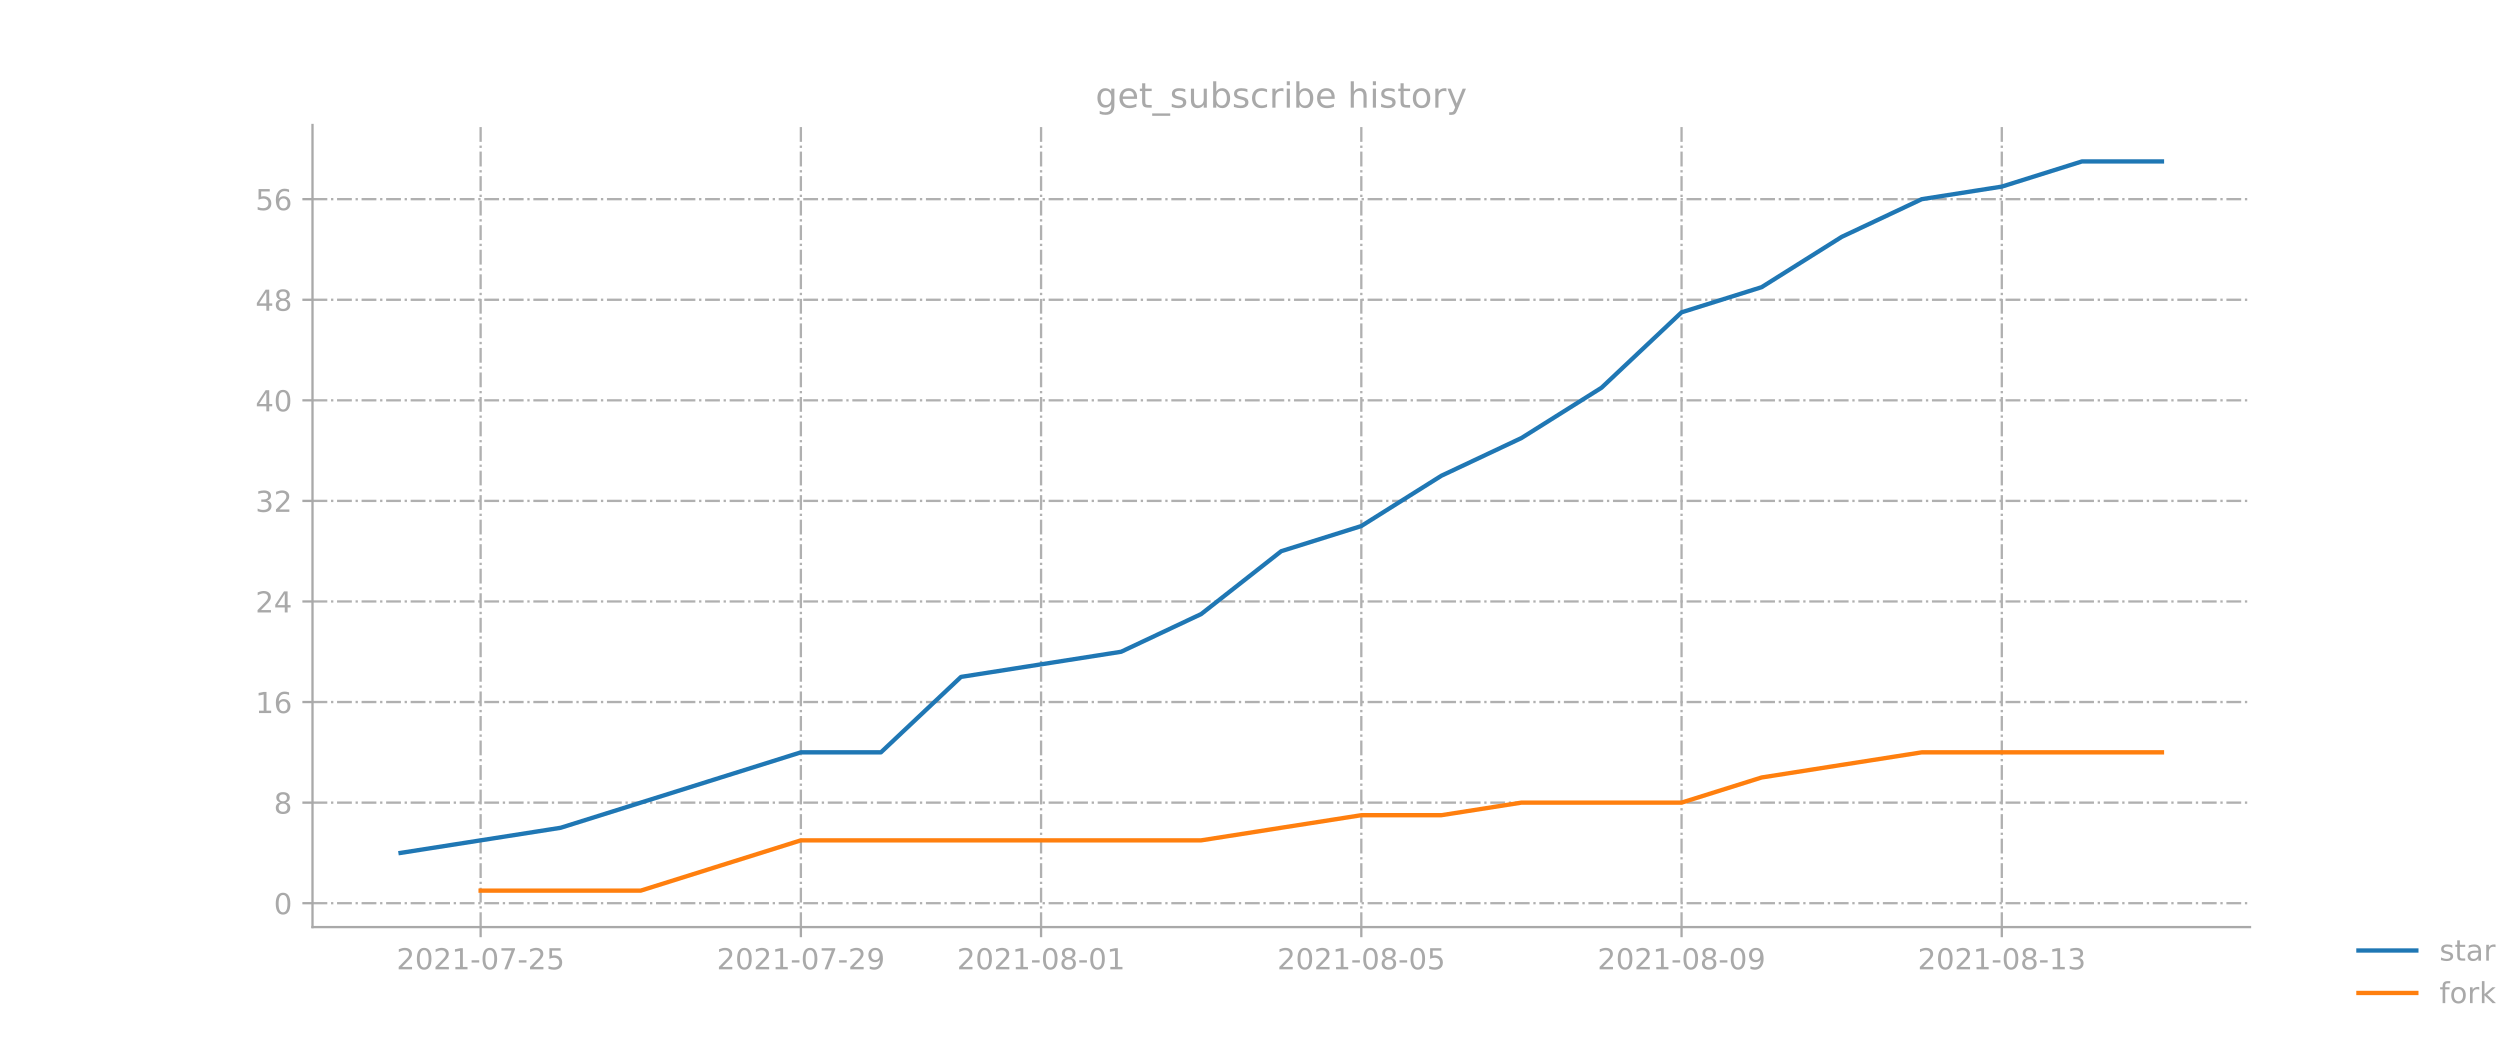
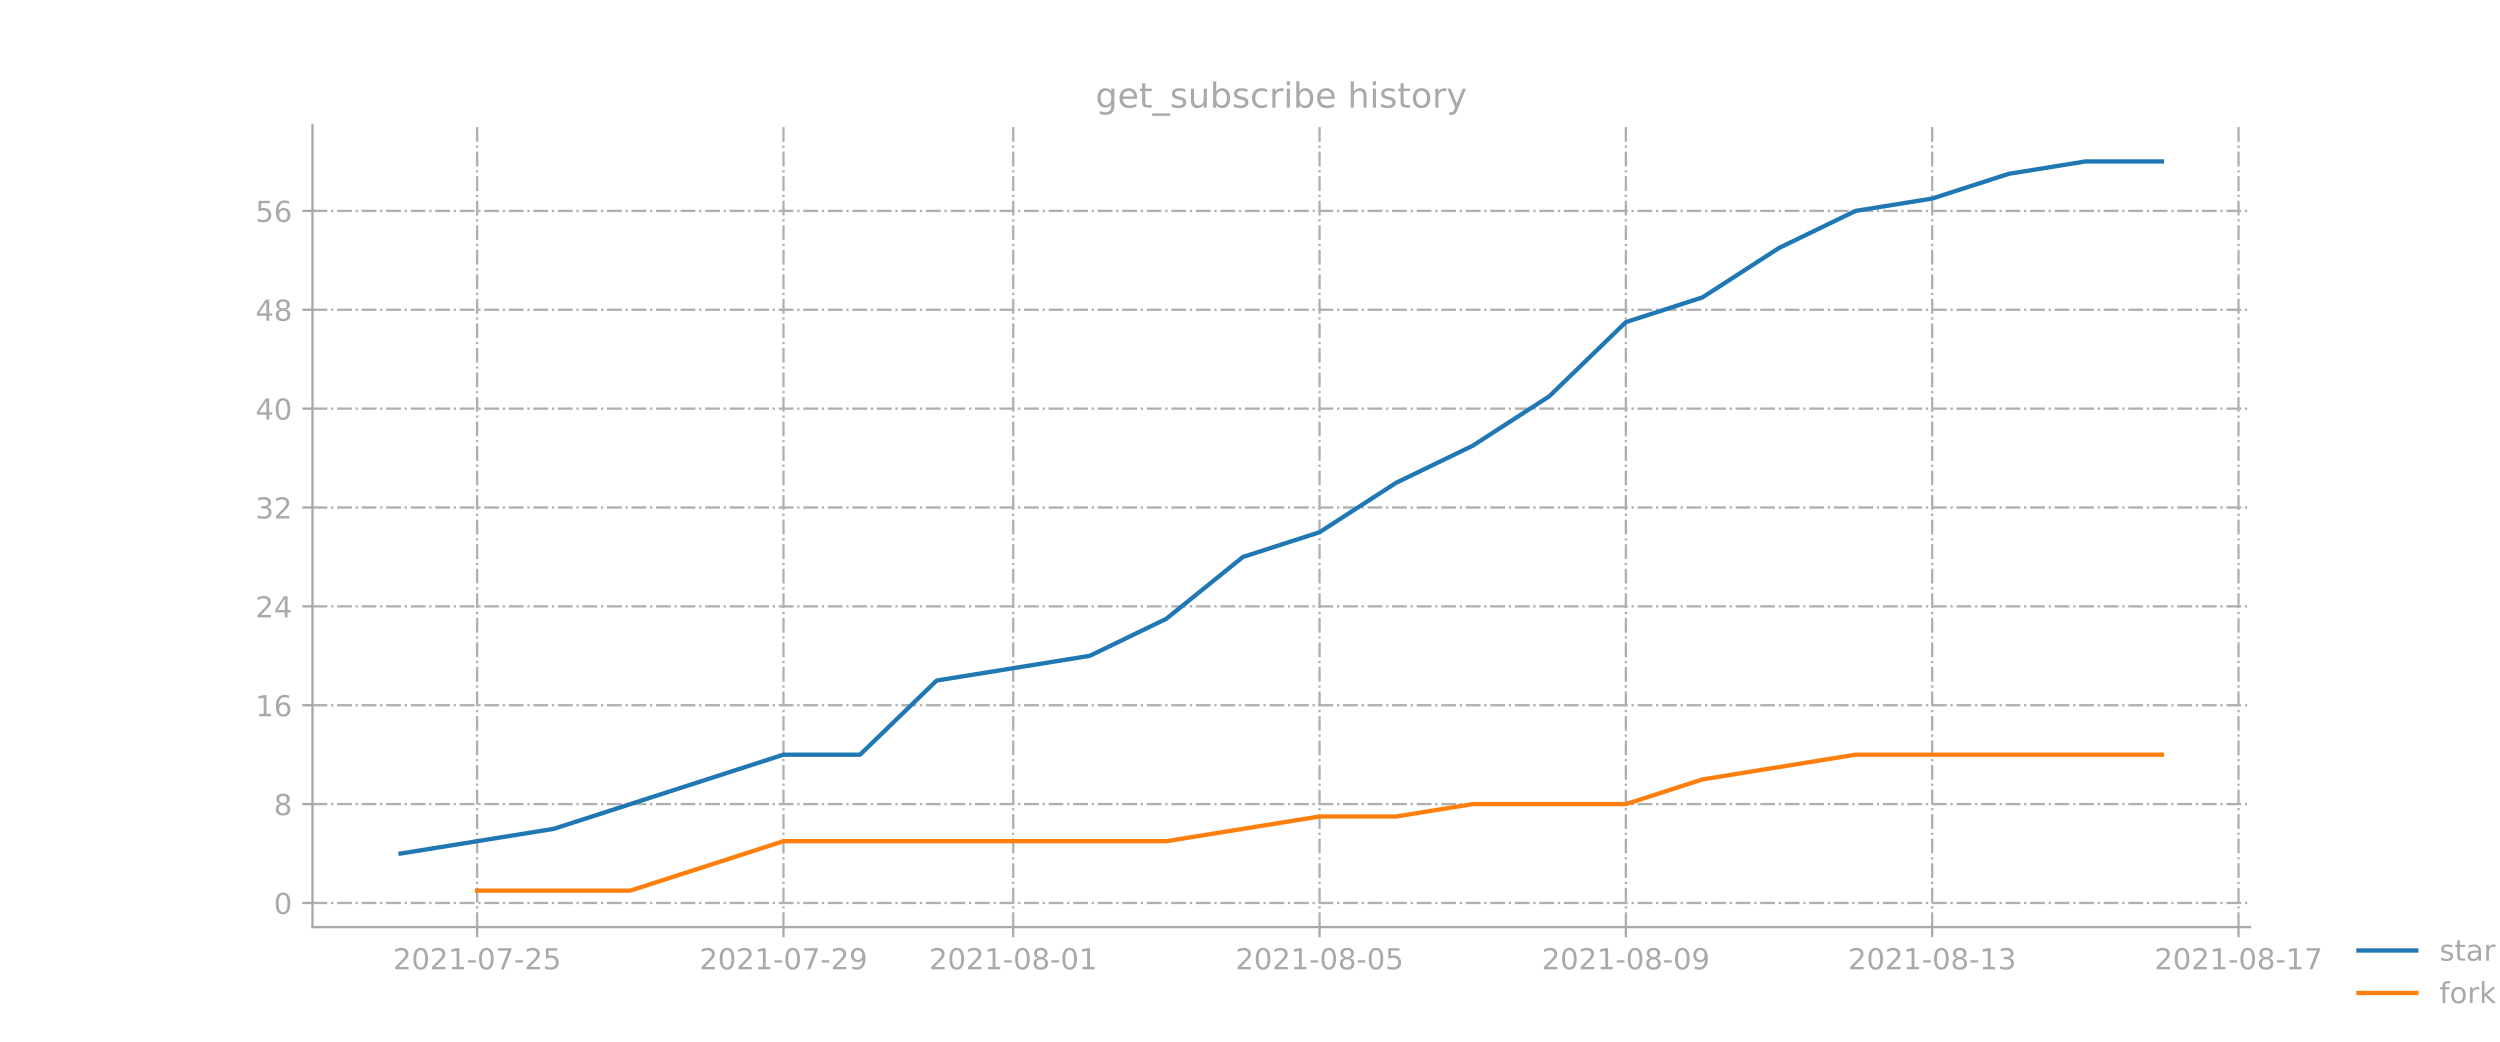
<svg xmlns="http://www.w3.org/2000/svg" xmlns:xlink="http://www.w3.org/1999/xlink" height="360pt" version="1.1" viewBox="0 0 864 360" width="864pt">
  <defs>
    <style type="text/css">*{stroke-linecap:butt;stroke-linejoin:round;}</style>
  </defs>
  <g id="figure_1">
    <g id="patch_1">
      <path d="M 0 360  L 864 360  L 864 0  L 0 0  z " style="fill:none;opacity:0;" />
    </g>
    <g id="axes_1">
      <g id="patch_2">
        <path d="M 108 320.4  L 777.6 320.4  L 777.6 43.2  L 108 43.2  z " style="fill:none;opacity:0;" />
      </g>
      <g id="matplotlib.axis_1">
        <g id="xtick_1">
          <g id="line2d_1">
-             <path clip-path="url(#p668c8145ee)" d="M 166.106 320.4  L 166.106 43.2  " style="fill:none;stroke:#b0b0b0;stroke-dasharray:5.12,1.28,0.8,1.28;stroke-dashoffset:0;stroke-width:0.8;" />
+             <path clip-path="url(#pefe953bde2)" d="M 164.903 320.4  L 164.903 43.2  " style="fill:none;stroke:#b0b0b0;stroke-dasharray:5.12,1.28,0.8,1.28;stroke-dashoffset:0;stroke-width:0.8;" />
          </g>
          <g id="line2d_2">
            <defs>
-               <path d="M 0 0  L 0 3.5  " id="m1b2c22e41b" style="stroke:#a9a9a9;stroke-width:0.8;" />
+               <path d="M 0 0  L 0 3.5  " id="mbd8a7c9be9" style="stroke:#a9a9a9;stroke-width:0.8;" />
            </defs>
            <g>
-               <use style="fill:#a9a9a9;stroke:#a9a9a9;stroke-width:0.8;" x="166.106" xlink:href="#m1b2c22e41b" y="320.4" />
+               <use style="fill:#a9a9a9;stroke:#a9a9a9;stroke-width:0.8;" x="164.903" xlink:href="#mbd8a7c9be9" y="320.4" />
            </g>
          </g>
          <g id="text_1">
-             <g style="fill:#a9a9a9;" transform="translate(137.048 334.9984)scale(0.1 -0.1)">
+             <g style="fill:#a9a9a9;" transform="translate(135.845 334.9984)scale(0.1 -0.1)">
              <defs>
                <path d="M 1228 531  L 3431 531  L 3431 0  L 469 0  L 469 531  Q 828 903 1448 1529  Q 2069 2156 2228 2338  Q 2531 2678 2651 2914  Q 2772 3150 2772 3378  Q 2772 3750 2511 3984  Q 2250 4219 1831 4219  Q 1534 4219 1204 4116  Q 875 4013 500 3803  L 500 4441  Q 881 4594 1212 4672  Q 1544 4750 1819 4750  Q 2544 4750 2975 4387  Q 3406 4025 3406 3419  Q 3406 3131 3298 2873  Q 3191 2616 2906 2266  Q 2828 2175 2409 1742  Q 1991 1309 1228 531  z " id="DejaVuSans-32" transform="scale(0.015625)" />
                <path d="M 2034 4250  Q 1547 4250 1301 3770  Q 1056 3291 1056 2328  Q 1056 1369 1301 889  Q 1547 409 2034 409  Q 2525 409 2770 889  Q 3016 1369 3016 2328  Q 3016 3291 2770 3770  Q 2525 4250 2034 4250  z M 2034 4750  Q 2819 4750 3233 4129  Q 3647 3509 3647 2328  Q 3647 1150 3233 529  Q 2819 -91 2034 -91  Q 1250 -91 836 529  Q 422 1150 422 2328  Q 422 3509 836 4129  Q 1250 4750 2034 4750  z " id="DejaVuSans-30" transform="scale(0.015625)" />
                <path d="M 794 531  L 1825 531  L 1825 4091  L 703 3866  L 703 4441  L 1819 4666  L 2450 4666  L 2450 531  L 3481 531  L 3481 0  L 794 0  L 794 531  z " id="DejaVuSans-31" transform="scale(0.015625)" />
                <path d="M 313 2009  L 1997 2009  L 1997 1497  L 313 1497  L 313 2009  z " id="DejaVuSans-2d" transform="scale(0.015625)" />
                <path d="M 525 4666  L 3525 4666  L 3525 4397  L 1831 0  L 1172 0  L 2766 4134  L 525 4134  L 525 4666  z " id="DejaVuSans-37" transform="scale(0.015625)" />
                <path d="M 691 4666  L 3169 4666  L 3169 4134  L 1269 4134  L 1269 2991  Q 1406 3038 1543 3061  Q 1681 3084 1819 3084  Q 2600 3084 3056 2656  Q 3513 2228 3513 1497  Q 3513 744 3044 326  Q 2575 -91 1722 -91  Q 1428 -91 1123 -41  Q 819 9 494 109  L 494 744  Q 775 591 1075 516  Q 1375 441 1709 441  Q 2250 441 2565 725  Q 2881 1009 2881 1497  Q 2881 1984 2565 2268  Q 2250 2553 1709 2553  Q 1456 2553 1204 2497  Q 953 2441 691 2322  L 691 4666  z " id="DejaVuSans-35" transform="scale(0.015625)" />
              </defs>
              <use xlink:href="#DejaVuSans-32" />
              <use x="63.623" xlink:href="#DejaVuSans-30" />
              <use x="127.246" xlink:href="#DejaVuSans-32" />
              <use x="190.869" xlink:href="#DejaVuSans-31" />
              <use x="254.492" xlink:href="#DejaVuSans-2d" />
              <use x="290.576" xlink:href="#DejaVuSans-30" />
              <use x="354.199" xlink:href="#DejaVuSans-37" />
              <use x="417.822" xlink:href="#DejaVuSans-2d" />
              <use x="453.906" xlink:href="#DejaVuSans-32" />
              <use x="517.529" xlink:href="#DejaVuSans-35" />
            </g>
          </g>
        </g>
        <g id="xtick_2">
          <g id="line2d_3">
-             <path clip-path="url(#p668c8145ee)" d="M 276.783 320.4  L 276.783 43.2  " style="fill:none;stroke:#b0b0b0;stroke-dasharray:5.12,1.28,0.8,1.28;stroke-dashoffset:0;stroke-width:0.8;" />
+             <path clip-path="url(#pefe953bde2)" d="M 270.768 320.4  L 270.768 43.2  " style="fill:none;stroke:#b0b0b0;stroke-dasharray:5.12,1.28,0.8,1.28;stroke-dashoffset:0;stroke-width:0.8;" />
          </g>
          <g id="line2d_4">
            <g>
-               <use style="fill:#a9a9a9;stroke:#a9a9a9;stroke-width:0.8;" x="276.783" xlink:href="#m1b2c22e41b" y="320.4" />
+               <use style="fill:#a9a9a9;stroke:#a9a9a9;stroke-width:0.8;" x="270.768" xlink:href="#mbd8a7c9be9" y="320.4" />
            </g>
          </g>
          <g id="text_2">
-             <g style="fill:#a9a9a9;" transform="translate(247.7257 334.9984)scale(0.1 -0.1)">
+             <g style="fill:#a9a9a9;" transform="translate(241.7106 334.9984)scale(0.1 -0.1)">
              <defs>
                <path d="M 703 97  L 703 672  Q 941 559 1184 500  Q 1428 441 1663 441  Q 2288 441 2617 861  Q 2947 1281 2994 2138  Q 2813 1869 2534 1725  Q 2256 1581 1919 1581  Q 1219 1581 811 2004  Q 403 2428 403 3163  Q 403 3881 828 4315  Q 1253 4750 1959 4750  Q 2769 4750 3195 4129  Q 3622 3509 3622 2328  Q 3622 1225 3098 567  Q 2575 -91 1691 -91  Q 1453 -91 1209 -44  Q 966 3 703 97  z M 1959 2075  Q 2384 2075 2632 2365  Q 2881 2656 2881 3163  Q 2881 3666 2632 3958  Q 2384 4250 1959 4250  Q 1534 4250 1286 3958  Q 1038 3666 1038 3163  Q 1038 2656 1286 2365  Q 1534 2075 1959 2075  z " id="DejaVuSans-39" transform="scale(0.015625)" />
              </defs>
              <use xlink:href="#DejaVuSans-32" />
              <use x="63.623" xlink:href="#DejaVuSans-30" />
              <use x="127.246" xlink:href="#DejaVuSans-32" />
              <use x="190.869" xlink:href="#DejaVuSans-31" />
              <use x="254.492" xlink:href="#DejaVuSans-2d" />
              <use x="290.576" xlink:href="#DejaVuSans-30" />
              <use x="354.199" xlink:href="#DejaVuSans-37" />
              <use x="417.822" xlink:href="#DejaVuSans-2d" />
              <use x="453.906" xlink:href="#DejaVuSans-32" />
              <use x="517.529" xlink:href="#DejaVuSans-39" />
            </g>
          </g>
        </g>
        <g id="xtick_3">
          <g id="line2d_5">
-             <path clip-path="url(#p668c8145ee)" d="M 359.792 320.4  L 359.792 43.2  " style="fill:none;stroke:#b0b0b0;stroke-dasharray:5.12,1.28,0.8,1.28;stroke-dashoffset:0;stroke-width:0.8;" />
+             <path clip-path="url(#pefe953bde2)" d="M 350.168 320.4  L 350.168 43.2  " style="fill:none;stroke:#b0b0b0;stroke-dasharray:5.12,1.28,0.8,1.28;stroke-dashoffset:0;stroke-width:0.8;" />
          </g>
          <g id="line2d_6">
            <g>
-               <use style="fill:#a9a9a9;stroke:#a9a9a9;stroke-width:0.8;" x="359.792" xlink:href="#m1b2c22e41b" y="320.4" />
+               <use style="fill:#a9a9a9;stroke:#a9a9a9;stroke-width:0.8;" x="350.168" xlink:href="#mbd8a7c9be9" y="320.4" />
            </g>
          </g>
          <g id="text_3">
-             <g style="fill:#a9a9a9;" transform="translate(330.7339 334.9984)scale(0.1 -0.1)">
+             <g style="fill:#a9a9a9;" transform="translate(321.1098 334.9984)scale(0.1 -0.1)">
              <defs>
                <path d="M 2034 2216  Q 1584 2216 1326 1975  Q 1069 1734 1069 1313  Q 1069 891 1326 650  Q 1584 409 2034 409  Q 2484 409 2743 651  Q 3003 894 3003 1313  Q 3003 1734 2745 1975  Q 2488 2216 2034 2216  z M 1403 2484  Q 997 2584 770 2862  Q 544 3141 544 3541  Q 544 4100 942 4425  Q 1341 4750 2034 4750  Q 2731 4750 3128 4425  Q 3525 4100 3525 3541  Q 3525 3141 3298 2862  Q 3072 2584 2669 2484  Q 3125 2378 3379 2068  Q 3634 1759 3634 1313  Q 3634 634 3220 271  Q 2806 -91 2034 -91  Q 1263 -91 848 271  Q 434 634 434 1313  Q 434 1759 690 2068  Q 947 2378 1403 2484  z M 1172 3481  Q 1172 3119 1398 2916  Q 1625 2713 2034 2713  Q 2441 2713 2670 2916  Q 2900 3119 2900 3481  Q 2900 3844 2670 4047  Q 2441 4250 2034 4250  Q 1625 4250 1398 4047  Q 1172 3844 1172 3481  z " id="DejaVuSans-38" transform="scale(0.015625)" />
              </defs>
              <use xlink:href="#DejaVuSans-32" />
              <use x="63.623" xlink:href="#DejaVuSans-30" />
              <use x="127.246" xlink:href="#DejaVuSans-32" />
              <use x="190.869" xlink:href="#DejaVuSans-31" />
              <use x="254.492" xlink:href="#DejaVuSans-2d" />
              <use x="290.576" xlink:href="#DejaVuSans-30" />
              <use x="354.199" xlink:href="#DejaVuSans-38" />
              <use x="417.822" xlink:href="#DejaVuSans-2d" />
              <use x="453.906" xlink:href="#DejaVuSans-30" />
              <use x="517.529" xlink:href="#DejaVuSans-31" />
            </g>
          </g>
        </g>
        <g id="xtick_4">
          <g id="line2d_7">
-             <path clip-path="url(#p668c8145ee)" d="M 470.469 320.4  L 470.469 43.2  " style="fill:none;stroke:#b0b0b0;stroke-dasharray:5.12,1.28,0.8,1.28;stroke-dashoffset:0;stroke-width:0.8;" />
+             <path clip-path="url(#pefe953bde2)" d="M 456.033 320.4  L 456.033 43.2  " style="fill:none;stroke:#b0b0b0;stroke-dasharray:5.12,1.28,0.8,1.28;stroke-dashoffset:0;stroke-width:0.8;" />
          </g>
          <g id="line2d_8">
            <g>
-               <use style="fill:#a9a9a9;stroke:#a9a9a9;stroke-width:0.8;" x="470.469" xlink:href="#m1b2c22e41b" y="320.4" />
+               <use style="fill:#a9a9a9;stroke:#a9a9a9;stroke-width:0.8;" x="456.033" xlink:href="#mbd8a7c9be9" y="320.4" />
            </g>
          </g>
          <g id="text_4">
-             <g style="fill:#a9a9a9;" transform="translate(441.4116 334.9984)scale(0.1 -0.1)">
+             <g style="fill:#a9a9a9;" transform="translate(426.9754 334.9984)scale(0.1 -0.1)">
              <use xlink:href="#DejaVuSans-32" />
              <use x="63.623" xlink:href="#DejaVuSans-30" />
              <use x="127.246" xlink:href="#DejaVuSans-32" />
              <use x="190.869" xlink:href="#DejaVuSans-31" />
              <use x="254.492" xlink:href="#DejaVuSans-2d" />
              <use x="290.576" xlink:href="#DejaVuSans-30" />
              <use x="354.199" xlink:href="#DejaVuSans-38" />
              <use x="417.822" xlink:href="#DejaVuSans-2d" />
              <use x="453.906" xlink:href="#DejaVuSans-30" />
              <use x="517.529" xlink:href="#DejaVuSans-35" />
            </g>
          </g>
        </g>
        <g id="xtick_5">
          <g id="line2d_9">
-             <path clip-path="url(#p668c8145ee)" d="M 581.147 320.4  L 581.147 43.2  " style="fill:none;stroke:#b0b0b0;stroke-dasharray:5.12,1.28,0.8,1.28;stroke-dashoffset:0;stroke-width:0.8;" />
+             <path clip-path="url(#pefe953bde2)" d="M 561.899 320.4  L 561.899 43.2  " style="fill:none;stroke:#b0b0b0;stroke-dasharray:5.12,1.28,0.8,1.28;stroke-dashoffset:0;stroke-width:0.8;" />
          </g>
          <g id="line2d_10">
            <g>
-               <use style="fill:#a9a9a9;stroke:#a9a9a9;stroke-width:0.8;" x="581.147" xlink:href="#m1b2c22e41b" y="320.4" />
+               <use style="fill:#a9a9a9;stroke:#a9a9a9;stroke-width:0.8;" x="561.899" xlink:href="#mbd8a7c9be9" y="320.4" />
            </g>
          </g>
          <g id="text_5">
-             <g style="fill:#a9a9a9;" transform="translate(552.0893 334.9984)scale(0.1 -0.1)">
+             <g style="fill:#a9a9a9;" transform="translate(532.841 334.9984)scale(0.1 -0.1)">
              <use xlink:href="#DejaVuSans-32" />
              <use x="63.623" xlink:href="#DejaVuSans-30" />
              <use x="127.246" xlink:href="#DejaVuSans-32" />
              <use x="190.869" xlink:href="#DejaVuSans-31" />
              <use x="254.492" xlink:href="#DejaVuSans-2d" />
              <use x="290.576" xlink:href="#DejaVuSans-30" />
              <use x="354.199" xlink:href="#DejaVuSans-38" />
              <use x="417.822" xlink:href="#DejaVuSans-2d" />
              <use x="453.906" xlink:href="#DejaVuSans-30" />
              <use x="517.529" xlink:href="#DejaVuSans-39" />
            </g>
          </g>
        </g>
        <g id="xtick_6">
          <g id="line2d_11">
-             <path clip-path="url(#p668c8145ee)" d="M 691.825 320.4  L 691.825 43.2  " style="fill:none;stroke:#b0b0b0;stroke-dasharray:5.12,1.28,0.8,1.28;stroke-dashoffset:0;stroke-width:0.8;" />
+             <path clip-path="url(#pefe953bde2)" d="M 667.764 320.4  L 667.764 43.2  " style="fill:none;stroke:#b0b0b0;stroke-dasharray:5.12,1.28,0.8,1.28;stroke-dashoffset:0;stroke-width:0.8;" />
          </g>
          <g id="line2d_12">
            <g>
-               <use style="fill:#a9a9a9;stroke:#a9a9a9;stroke-width:0.8;" x="691.825" xlink:href="#m1b2c22e41b" y="320.4" />
+               <use style="fill:#a9a9a9;stroke:#a9a9a9;stroke-width:0.8;" x="667.764" xlink:href="#mbd8a7c9be9" y="320.4" />
            </g>
          </g>
          <g id="text_6">
-             <g style="fill:#a9a9a9;" transform="translate(662.767 334.9984)scale(0.1 -0.1)">
+             <g style="fill:#a9a9a9;" transform="translate(638.7066 334.9984)scale(0.1 -0.1)">
              <defs>
                <path d="M 2597 2516  Q 3050 2419 3304 2112  Q 3559 1806 3559 1356  Q 3559 666 3084 287  Q 2609 -91 1734 -91  Q 1441 -91 1130 -33  Q 819 25 488 141  L 488 750  Q 750 597 1062 519  Q 1375 441 1716 441  Q 2309 441 2620 675  Q 2931 909 2931 1356  Q 2931 1769 2642 2001  Q 2353 2234 1838 2234  L 1294 2234  L 1294 2753  L 1863 2753  Q 2328 2753 2575 2939  Q 2822 3125 2822 3475  Q 2822 3834 2567 4026  Q 2313 4219 1838 4219  Q 1578 4219 1281 4162  Q 984 4106 628 3988  L 628 4550  Q 988 4650 1302 4700  Q 1616 4750 1894 4750  Q 2613 4750 3031 4423  Q 3450 4097 3450 3541  Q 3450 3153 3228 2886  Q 3006 2619 2597 2516  z " id="DejaVuSans-33" transform="scale(0.015625)" />
              </defs>
              <use xlink:href="#DejaVuSans-32" />
              <use x="63.623" xlink:href="#DejaVuSans-30" />
              <use x="127.246" xlink:href="#DejaVuSans-32" />
              <use x="190.869" xlink:href="#DejaVuSans-31" />
              <use x="254.492" xlink:href="#DejaVuSans-2d" />
              <use x="290.576" xlink:href="#DejaVuSans-30" />
              <use x="354.199" xlink:href="#DejaVuSans-38" />
              <use x="417.822" xlink:href="#DejaVuSans-2d" />
              <use x="453.906" xlink:href="#DejaVuSans-31" />
              <use x="517.529" xlink:href="#DejaVuSans-33" />
            </g>
          </g>
        </g>
+         <g id="xtick_7">
+           <g id="line2d_13">
+             <path clip-path="url(#pefe953bde2)" d="M 773.63 320.4  L 773.63 43.2  " style="fill:none;stroke:#b0b0b0;stroke-dasharray:5.12,1.28,0.8,1.28;stroke-dashoffset:0;stroke-width:0.8;" />
+           </g>
+           <g id="line2d_14">
+             <g>
+               <use style="fill:#a9a9a9;stroke:#a9a9a9;stroke-width:0.8;" x="773.63" xlink:href="#mbd8a7c9be9" y="320.4" />
+             </g>
+           </g>
+           <g id="text_7">
+             <g style="fill:#a9a9a9;" transform="translate(744.5722 334.9984)scale(0.1 -0.1)">
+               <use xlink:href="#DejaVuSans-32" />
+               <use x="63.623" xlink:href="#DejaVuSans-30" />
+               <use x="127.246" xlink:href="#DejaVuSans-32" />
+               <use x="190.869" xlink:href="#DejaVuSans-31" />
+               <use x="254.492" xlink:href="#DejaVuSans-2d" />
+               <use x="290.576" xlink:href="#DejaVuSans-30" />
+               <use x="354.199" xlink:href="#DejaVuSans-38" />
+               <use x="417.822" xlink:href="#DejaVuSans-2d" />
+               <use x="453.906" xlink:href="#DejaVuSans-31" />
+               <use x="517.529" xlink:href="#DejaVuSans-37" />
+             </g>
+           </g>
+         </g>
      </g>
      <g id="matplotlib.axis_2">
        <g id="ytick_1">
-           <g id="line2d_13">
-             <path clip-path="url(#p668c8145ee)" d="M 108 312.145  L 777.6 312.145  " style="fill:none;stroke:#b0b0b0;stroke-dasharray:5.12,1.28,0.8,1.28;stroke-dashoffset:0;stroke-width:0.8;" />
-           </g>
-           <g id="line2d_14">
+           <g id="line2d_15">
+             <path clip-path="url(#pefe953bde2)" d="M 108 312.071  L 777.6 312.071  " style="fill:none;stroke:#b0b0b0;stroke-dasharray:5.12,1.28,0.8,1.28;stroke-dashoffset:0;stroke-width:0.8;" />
+           </g>
+           <g id="line2d_16">
            <defs>
-               <path d="M 0 0  L -3.5 0  " id="md4c5cf1b66" style="stroke:#a9a9a9;stroke-width:0.8;" />
+               <path d="M 0 0  L -3.5 0  " id="m9c8c0ce755" style="stroke:#a9a9a9;stroke-width:0.8;" />
            </defs>
            <g>
-               <use style="fill:#a9a9a9;stroke:#a9a9a9;stroke-width:0.8;" x="108" xlink:href="#md4c5cf1b66" y="312.145" />
-             </g>
-           </g>
-           <g id="text_7">
-             <g style="fill:#a9a9a9;" transform="translate(94.6375 315.944)scale(0.1 -0.1)">
+               <use style="fill:#a9a9a9;stroke:#a9a9a9;stroke-width:0.8;" x="108" xlink:href="#m9c8c0ce755" y="312.071" />
+             </g>
+           </g>
+           <g id="text_8">
+             <g style="fill:#a9a9a9;" transform="translate(94.6375 315.8704)scale(0.1 -0.1)">
              <use xlink:href="#DejaVuSans-30" />
            </g>
          </g>
        </g>
        <g id="ytick_2">
-           <g id="line2d_15">
-             <path clip-path="url(#p668c8145ee)" d="M 108 277.386  L 777.6 277.386  " style="fill:none;stroke:#b0b0b0;stroke-dasharray:5.12,1.28,0.8,1.28;stroke-dashoffset:0;stroke-width:0.8;" />
-           </g>
-           <g id="line2d_16">
-             <g>
-               <use style="fill:#a9a9a9;stroke:#a9a9a9;stroke-width:0.8;" x="108" xlink:href="#md4c5cf1b66" y="277.386" />
-             </g>
-           </g>
-           <g id="text_8">
-             <g style="fill:#a9a9a9;" transform="translate(94.6375 281.1854)scale(0.1 -0.1)">
+           <g id="line2d_17">
+             <path clip-path="url(#pefe953bde2)" d="M 108 277.902  L 777.6 277.902  " style="fill:none;stroke:#b0b0b0;stroke-dasharray:5.12,1.28,0.8,1.28;stroke-dashoffset:0;stroke-width:0.8;" />
+           </g>
+           <g id="line2d_18">
+             <g>
+               <use style="fill:#a9a9a9;stroke:#a9a9a9;stroke-width:0.8;" x="108" xlink:href="#m9c8c0ce755" y="277.902" />
+             </g>
+           </g>
+           <g id="text_9">
+             <g style="fill:#a9a9a9;" transform="translate(94.6375 281.7009)scale(0.1 -0.1)">
              <use xlink:href="#DejaVuSans-38" />
            </g>
          </g>
        </g>
        <g id="ytick_3">
-           <g id="line2d_17">
-             <path clip-path="url(#p668c8145ee)" d="M 108 242.628  L 777.6 242.628  " style="fill:none;stroke:#b0b0b0;stroke-dasharray:5.12,1.28,0.8,1.28;stroke-dashoffset:0;stroke-width:0.8;" />
-           </g>
-           <g id="line2d_18">
-             <g>
-               <use style="fill:#a9a9a9;stroke:#a9a9a9;stroke-width:0.8;" x="108" xlink:href="#md4c5cf1b66" y="242.628" />
-             </g>
-           </g>
-           <g id="text_9">
-             <g style="fill:#a9a9a9;" transform="translate(88.275 246.4268)scale(0.1 -0.1)">
+           <g id="line2d_19">
+             <path clip-path="url(#pefe953bde2)" d="M 108 243.732  L 777.6 243.732  " style="fill:none;stroke:#b0b0b0;stroke-dasharray:5.12,1.28,0.8,1.28;stroke-dashoffset:0;stroke-width:0.8;" />
+           </g>
+           <g id="line2d_20">
+             <g>
+               <use style="fill:#a9a9a9;stroke:#a9a9a9;stroke-width:0.8;" x="108" xlink:href="#m9c8c0ce755" y="243.732" />
+             </g>
+           </g>
+           <g id="text_10">
+             <g style="fill:#a9a9a9;" transform="translate(88.275 247.5314)scale(0.1 -0.1)">
              <defs>
                <path d="M 2113 2584  Q 1688 2584 1439 2293  Q 1191 2003 1191 1497  Q 1191 994 1439 701  Q 1688 409 2113 409  Q 2538 409 2786 701  Q 3034 994 3034 1497  Q 3034 2003 2786 2293  Q 2538 2584 2113 2584  z M 3366 4563  L 3366 3988  Q 3128 4100 2886 4159  Q 2644 4219 2406 4219  Q 1781 4219 1451 3797  Q 1122 3375 1075 2522  Q 1259 2794 1537 2939  Q 1816 3084 2150 3084  Q 2853 3084 3261 2657  Q 3669 2231 3669 1497  Q 3669 778 3244 343  Q 2819 -91 2113 -91  Q 1303 -91 875 529  Q 447 1150 447 2328  Q 447 3434 972 4092  Q 1497 4750 2381 4750  Q 2619 4750 2861 4703  Q 3103 4656 3366 4563  z " id="DejaVuSans-36" transform="scale(0.015625)" />
              </defs>
              <use xlink:href="#DejaVuSans-31" />
              <use x="63.623" xlink:href="#DejaVuSans-36" />
            </g>
          </g>
        </g>
        <g id="ytick_4">
-           <g id="line2d_19">
-             <path clip-path="url(#p668c8145ee)" d="M 108 207.869  L 777.6 207.869  " style="fill:none;stroke:#b0b0b0;stroke-dasharray:5.12,1.28,0.8,1.28;stroke-dashoffset:0;stroke-width:0.8;" />
-           </g>
-           <g id="line2d_20">
-             <g>
-               <use style="fill:#a9a9a9;stroke:#a9a9a9;stroke-width:0.8;" x="108" xlink:href="#md4c5cf1b66" y="207.869" />
-             </g>
-           </g>
-           <g id="text_10">
-             <g style="fill:#a9a9a9;" transform="translate(88.275 211.6682)scale(0.1 -0.1)">
+           <g id="line2d_21">
+             <path clip-path="url(#pefe953bde2)" d="M 108 209.563  L 777.6 209.563  " style="fill:none;stroke:#b0b0b0;stroke-dasharray:5.12,1.28,0.8,1.28;stroke-dashoffset:0;stroke-width:0.8;" />
+           </g>
+           <g id="line2d_22">
+             <g>
+               <use style="fill:#a9a9a9;stroke:#a9a9a9;stroke-width:0.8;" x="108" xlink:href="#m9c8c0ce755" y="209.563" />
+             </g>
+           </g>
+           <g id="text_11">
+             <g style="fill:#a9a9a9;" transform="translate(88.275 213.3619)scale(0.1 -0.1)">
              <defs>
                <path d="M 2419 4116  L 825 1625  L 2419 1625  L 2419 4116  z M 2253 4666  L 3047 4666  L 3047 1625  L 3713 1625  L 3713 1100  L 3047 1100  L 3047 0  L 2419 0  L 2419 1100  L 313 1100  L 313 1709  L 2253 4666  z " id="DejaVuSans-34" transform="scale(0.015625)" />
              </defs>
              <use xlink:href="#DejaVuSans-32" />
              <use x="63.623" xlink:href="#DejaVuSans-34" />
            </g>
          </g>
        </g>
        <g id="ytick_5">
-           <g id="line2d_21">
-             <path clip-path="url(#p668c8145ee)" d="M 108 173.11  L 777.6 173.11  " style="fill:none;stroke:#b0b0b0;stroke-dasharray:5.12,1.28,0.8,1.28;stroke-dashoffset:0;stroke-width:0.8;" />
-           </g>
-           <g id="line2d_22">
-             <g>
-               <use style="fill:#a9a9a9;stroke:#a9a9a9;stroke-width:0.8;" x="108" xlink:href="#md4c5cf1b66" y="173.11" />
-             </g>
-           </g>
-           <g id="text_11">
-             <g style="fill:#a9a9a9;" transform="translate(88.275 176.9096)scale(0.1 -0.1)">
+           <g id="line2d_23">
+             <path clip-path="url(#pefe953bde2)" d="M 108 175.393  L 777.6 175.393  " style="fill:none;stroke:#b0b0b0;stroke-dasharray:5.12,1.28,0.8,1.28;stroke-dashoffset:0;stroke-width:0.8;" />
+           </g>
+           <g id="line2d_24">
+             <g>
+               <use style="fill:#a9a9a9;stroke:#a9a9a9;stroke-width:0.8;" x="108" xlink:href="#m9c8c0ce755" y="175.393" />
+             </g>
+           </g>
+           <g id="text_12">
+             <g style="fill:#a9a9a9;" transform="translate(88.275 179.1924)scale(0.1 -0.1)">
              <use xlink:href="#DejaVuSans-33" />
              <use x="63.623" xlink:href="#DejaVuSans-32" />
            </g>
          </g>
        </g>
        <g id="ytick_6">
-           <g id="line2d_23">
-             <path clip-path="url(#p668c8145ee)" d="M 108 138.352  L 777.6 138.352  " style="fill:none;stroke:#b0b0b0;stroke-dasharray:5.12,1.28,0.8,1.28;stroke-dashoffset:0;stroke-width:0.8;" />
-           </g>
-           <g id="line2d_24">
-             <g>
-               <use style="fill:#a9a9a9;stroke:#a9a9a9;stroke-width:0.8;" x="108" xlink:href="#md4c5cf1b66" y="138.352" />
-             </g>
-           </g>
-           <g id="text_12">
-             <g style="fill:#a9a9a9;" transform="translate(88.275 142.1509)scale(0.1 -0.1)">
+           <g id="line2d_25">
+             <path clip-path="url(#pefe953bde2)" d="M 108 141.224  L 777.6 141.224  " style="fill:none;stroke:#b0b0b0;stroke-dasharray:5.12,1.28,0.8,1.28;stroke-dashoffset:0;stroke-width:0.8;" />
+           </g>
+           <g id="line2d_26">
+             <g>
+               <use style="fill:#a9a9a9;stroke:#a9a9a9;stroke-width:0.8;" x="108" xlink:href="#m9c8c0ce755" y="141.224" />
+             </g>
+           </g>
+           <g id="text_13">
+             <g style="fill:#a9a9a9;" transform="translate(88.275 145.0229)scale(0.1 -0.1)">
              <use xlink:href="#DejaVuSans-34" />
              <use x="63.623" xlink:href="#DejaVuSans-30" />
            </g>
          </g>
        </g>
        <g id="ytick_7">
-           <g id="line2d_25">
-             <path clip-path="url(#p668c8145ee)" d="M 108 103.593  L 777.6 103.593  " style="fill:none;stroke:#b0b0b0;stroke-dasharray:5.12,1.28,0.8,1.28;stroke-dashoffset:0;stroke-width:0.8;" />
-           </g>
-           <g id="line2d_26">
-             <g>
-               <use style="fill:#a9a9a9;stroke:#a9a9a9;stroke-width:0.8;" x="108" xlink:href="#md4c5cf1b66" y="103.593" />
-             </g>
-           </g>
-           <g id="text_13">
-             <g style="fill:#a9a9a9;" transform="translate(88.275 107.3923)scale(0.1 -0.1)">
+           <g id="line2d_27">
+             <path clip-path="url(#pefe953bde2)" d="M 108 107.054  L 777.6 107.054  " style="fill:none;stroke:#b0b0b0;stroke-dasharray:5.12,1.28,0.8,1.28;stroke-dashoffset:0;stroke-width:0.8;" />
+           </g>
+           <g id="line2d_28">
+             <g>
+               <use style="fill:#a9a9a9;stroke:#a9a9a9;stroke-width:0.8;" x="108" xlink:href="#m9c8c0ce755" y="107.054" />
+             </g>
+           </g>
+           <g id="text_14">
+             <g style="fill:#a9a9a9;" transform="translate(88.275 110.8535)scale(0.1 -0.1)">
              <use xlink:href="#DejaVuSans-34" />
              <use x="63.623" xlink:href="#DejaVuSans-38" />
            </g>
          </g>
        </g>
        <g id="ytick_8">
-           <g id="line2d_27">
-             <path clip-path="url(#p668c8145ee)" d="M 108 68.834  L 777.6 68.834  " style="fill:none;stroke:#b0b0b0;stroke-dasharray:5.12,1.28,0.8,1.28;stroke-dashoffset:0;stroke-width:0.8;" />
-           </g>
-           <g id="line2d_28">
-             <g>
-               <use style="fill:#a9a9a9;stroke:#a9a9a9;stroke-width:0.8;" x="108" xlink:href="#md4c5cf1b66" y="68.834" />
-             </g>
-           </g>
-           <g id="text_14">
-             <g style="fill:#a9a9a9;" transform="translate(88.275 72.6337)scale(0.1 -0.1)">
+           <g id="line2d_29">
+             <path clip-path="url(#pefe953bde2)" d="M 108 72.885  L 777.6 72.885  " style="fill:none;stroke:#b0b0b0;stroke-dasharray:5.12,1.28,0.8,1.28;stroke-dashoffset:0;stroke-width:0.8;" />
+           </g>
+           <g id="line2d_30">
+             <g>
+               <use style="fill:#a9a9a9;stroke:#a9a9a9;stroke-width:0.8;" x="108" xlink:href="#m9c8c0ce755" y="72.885" />
+             </g>
+           </g>
+           <g id="text_15">
+             <g style="fill:#a9a9a9;" transform="translate(88.275 76.68397)scale(0.1 -0.1)">
              <use xlink:href="#DejaVuSans-35" />
              <use x="63.623" xlink:href="#DejaVuSans-36" />
            </g>
          </g>
        </g>
      </g>
-       <g id="line2d_29">
-         <path clip-path="url(#p668c8145ee)" d="M 138.436 294.766  L 166.106 290.421  L 193.775 286.076  L 221.445 277.386  L 249.114 268.697  L 276.783 260.007  L 304.453 260.007  L 332.122 233.938  L 359.792 229.593  L 387.461 225.248  L 415.131 212.214  L 442.8 190.49  L 470.469 181.8  L 498.139 164.421  L 525.808 151.386  L 553.478 134.007  L 581.147 107.938  L 608.817 99.248  L 636.486 81.869  L 664.155 68.834  L 691.825 64.49  L 719.494 55.8  L 747.164 55.8  " style="fill:none;stroke:#1f77b4;stroke-linecap:square;stroke-width:1.5;" />
-       </g>
-       <g id="line2d_30">
-         <path clip-path="url(#p668c8145ee)" d="M 166.106 307.8  L 193.775 307.8  L 221.445 307.8  L 249.114 299.11  L 276.783 290.421  L 304.453 290.421  L 332.122 290.421  L 359.792 290.421  L 387.461 290.421  L 415.131 290.421  L 442.8 286.076  L 470.469 281.731  L 498.139 281.731  L 525.808 277.386  L 553.478 277.386  L 581.147 277.386  L 608.817 268.697  L 636.486 264.352  L 664.155 260.007  L 691.825 260.007  L 719.494 260.007  L 747.164 260.007  " style="fill:none;stroke:#ff7f0e;stroke-linecap:square;stroke-width:1.5;" />
+       <g id="line2d_31">
+         <path clip-path="url(#pefe953bde2)" d="M 138.436 294.986  L 164.903 290.715  L 191.369 286.444  L 217.836 277.902  L 244.302 269.359  L 270.768 260.817  L 297.235 260.817  L 323.701 235.19  L 350.168 230.919  L 376.634 226.647  L 403.1 213.834  L 429.567 192.478  L 456.033 183.936  L 482.5 166.851  L 508.966 154.037  L 535.432 136.953  L 561.899 111.325  L 588.365 102.783  L 614.832 85.698  L 641.298 72.885  L 667.764 68.614  L 694.231 60.071  L 720.697 55.8  L 747.164 55.8  " style="fill:none;stroke:#1f77b4;stroke-linecap:square;stroke-width:1.5;" />
+       </g>
+       <g id="line2d_32">
+         <path clip-path="url(#pefe953bde2)" d="M 164.903 307.8  L 191.369 307.8  L 217.836 307.8  L 244.302 299.258  L 270.768 290.715  L 297.235 290.715  L 323.701 290.715  L 350.168 290.715  L 376.634 290.715  L 403.1 290.715  L 429.567 286.444  L 456.033 282.173  L 482.5 282.173  L 508.966 277.902  L 535.432 277.902  L 561.899 277.902  L 588.365 269.359  L 614.832 265.088  L 641.298 260.817  L 667.764 260.817  L 694.231 260.817  L 720.697 260.817  L 747.164 260.817  " style="fill:none;stroke:#ff7f0e;stroke-linecap:square;stroke-width:1.5;" />
      </g>
      <g id="patch_3">
        <path d="M 108 320.4  L 108 43.2  " style="fill:none;stroke:#a9a9a9;stroke-linecap:square;stroke-linejoin:miter;stroke-width:0.8;" />
      </g>
      <g id="patch_4">
        <path d="M 777.6 320.4  L 777.6 43.2  " style="fill:none;" />
      </g>
      <g id="patch_5">
        <path d="M 108 320.4  L 777.6 320.4  " style="fill:none;stroke:#a9a9a9;stroke-linecap:square;stroke-linejoin:miter;stroke-width:0.8;" />
      </g>
      <g id="patch_6">
        <path d="M 108 43.2  L 777.6 43.2  " style="fill:none;" />
      </g>
-       <g id="text_15">
+       <g id="text_16">
        <g style="fill:#a9a9a9;" transform="translate(378.6075 37.2)scale(0.12 -0.12)">
          <defs>
            <path d="M 2906 1791  Q 2906 2416 2648 2759  Q 2391 3103 1925 3103  Q 1463 3103 1205 2759  Q 947 2416 947 1791  Q 947 1169 1205 825  Q 1463 481 1925 481  Q 2391 481 2648 825  Q 2906 1169 2906 1791  z M 3481 434  Q 3481 -459 3084 -895  Q 2688 -1331 1869 -1331  Q 1566 -1331 1297 -1286  Q 1028 -1241 775 -1147  L 775 -588  Q 1028 -725 1275 -790  Q 1522 -856 1778 -856  Q 2344 -856 2625 -561  Q 2906 -266 2906 331  L 2906 616  Q 2728 306 2450 153  Q 2172 0 1784 0  Q 1141 0 747 490  Q 353 981 353 1791  Q 353 2603 747 3093  Q 1141 3584 1784 3584  Q 2172 3584 2450 3431  Q 2728 3278 2906 2969  L 2906 3500  L 3481 3500  L 3481 434  z " id="DejaVuSans-67" transform="scale(0.015625)" />
            <path d="M 3597 1894  L 3597 1613  L 953 1613  Q 991 1019 1311 708  Q 1631 397 2203 397  Q 2534 397 2845 478  Q 3156 559 3463 722  L 3463 178  Q 3153 47 2828 -22  Q 2503 -91 2169 -91  Q 1331 -91 842 396  Q 353 884 353 1716  Q 353 2575 817 3079  Q 1281 3584 2069 3584  Q 2775 3584 3186 3129  Q 3597 2675 3597 1894  z M 3022 2063  Q 3016 2534 2758 2815  Q 2500 3097 2075 3097  Q 1594 3097 1305 2825  Q 1016 2553 972 2059  L 3022 2063  z " id="DejaVuSans-65" transform="scale(0.015625)" />
            <path d="M 1172 4494  L 1172 3500  L 2356 3500  L 2356 3053  L 1172 3053  L 1172 1153  Q 1172 725 1289 603  Q 1406 481 1766 481  L 2356 481  L 2356 0  L 1766 0  Q 1100 0 847 248  Q 594 497 594 1153  L 594 3053  L 172 3053  L 172 3500  L 594 3500  L 594 4494  L 1172 4494  z " id="DejaVuSans-74" transform="scale(0.015625)" />
            <path d="M 3263 -1063  L 3263 -1509  L -63 -1509  L -63 -1063  L 3263 -1063  z " id="DejaVuSans-5f" transform="scale(0.015625)" />
            <path d="M 2834 3397  L 2834 2853  Q 2591 2978 2328 3040  Q 2066 3103 1784 3103  Q 1356 3103 1142 2972  Q 928 2841 928 2578  Q 928 2378 1081 2264  Q 1234 2150 1697 2047  L 1894 2003  Q 2506 1872 2764 1633  Q 3022 1394 3022 966  Q 3022 478 2636 193  Q 2250 -91 1575 -91  Q 1294 -91 989 -36  Q 684 19 347 128  L 347 722  Q 666 556 975 473  Q 1284 391 1588 391  Q 1994 391 2212 530  Q 2431 669 2431 922  Q 2431 1156 2273 1281  Q 2116 1406 1581 1522  L 1381 1569  Q 847 1681 609 1914  Q 372 2147 372 2553  Q 372 3047 722 3315  Q 1072 3584 1716 3584  Q 2034 3584 2315 3537  Q 2597 3491 2834 3397  z " id="DejaVuSans-73" transform="scale(0.015625)" />
            <path d="M 544 1381  L 544 3500  L 1119 3500  L 1119 1403  Q 1119 906 1312 657  Q 1506 409 1894 409  Q 2359 409 2629 706  Q 2900 1003 2900 1516  L 2900 3500  L 3475 3500  L 3475 0  L 2900 0  L 2900 538  Q 2691 219 2414 64  Q 2138 -91 1772 -91  Q 1169 -91 856 284  Q 544 659 544 1381  z M 1991 3584  L 1991 3584  z " id="DejaVuSans-75" transform="scale(0.015625)" />
            <path d="M 3116 1747  Q 3116 2381 2855 2742  Q 2594 3103 2138 3103  Q 1681 3103 1420 2742  Q 1159 2381 1159 1747  Q 1159 1113 1420 752  Q 1681 391 2138 391  Q 2594 391 2855 752  Q 3116 1113 3116 1747  z M 1159 2969  Q 1341 3281 1617 3432  Q 1894 3584 2278 3584  Q 2916 3584 3314 3078  Q 3713 2572 3713 1747  Q 3713 922 3314 415  Q 2916 -91 2278 -91  Q 1894 -91 1617 61  Q 1341 213 1159 525  L 1159 0  L 581 0  L 581 4863  L 1159 4863  L 1159 2969  z " id="DejaVuSans-62" transform="scale(0.015625)" />
            <path d="M 3122 3366  L 3122 2828  Q 2878 2963 2633 3030  Q 2388 3097 2138 3097  Q 1578 3097 1268 2742  Q 959 2388 959 1747  Q 959 1106 1268 751  Q 1578 397 2138 397  Q 2388 397 2633 464  Q 2878 531 3122 666  L 3122 134  Q 2881 22 2623 -34  Q 2366 -91 2075 -91  Q 1284 -91 818 406  Q 353 903 353 1747  Q 353 2603 823 3093  Q 1294 3584 2113 3584  Q 2378 3584 2631 3529  Q 2884 3475 3122 3366  z " id="DejaVuSans-63" transform="scale(0.015625)" />
            <path d="M 2631 2963  Q 2534 3019 2420 3045  Q 2306 3072 2169 3072  Q 1681 3072 1420 2755  Q 1159 2438 1159 1844  L 1159 0  L 581 0  L 581 3500  L 1159 3500  L 1159 2956  Q 1341 3275 1631 3429  Q 1922 3584 2338 3584  Q 2397 3584 2469 3576  Q 2541 3569 2628 3553  L 2631 2963  z " id="DejaVuSans-72" transform="scale(0.015625)" />
            <path d="M 603 3500  L 1178 3500  L 1178 0  L 603 0  L 603 3500  z M 603 4863  L 1178 4863  L 1178 4134  L 603 4134  L 603 4863  z " id="DejaVuSans-69" transform="scale(0.015625)" />
            <path id="DejaVuSans-20" transform="scale(0.015625)" />
            <path d="M 3513 2113  L 3513 0  L 2938 0  L 2938 2094  Q 2938 2591 2744 2837  Q 2550 3084 2163 3084  Q 1697 3084 1428 2787  Q 1159 2491 1159 1978  L 1159 0  L 581 0  L 581 4863  L 1159 4863  L 1159 2956  Q 1366 3272 1645 3428  Q 1925 3584 2291 3584  Q 2894 3584 3203 3211  Q 3513 2838 3513 2113  z " id="DejaVuSans-68" transform="scale(0.015625)" />
            <path d="M 1959 3097  Q 1497 3097 1228 2736  Q 959 2375 959 1747  Q 959 1119 1226 758  Q 1494 397 1959 397  Q 2419 397 2687 759  Q 2956 1122 2956 1747  Q 2956 2369 2687 2733  Q 2419 3097 1959 3097  z M 1959 3584  Q 2709 3584 3137 3096  Q 3566 2609 3566 1747  Q 3566 888 3137 398  Q 2709 -91 1959 -91  Q 1206 -91 779 398  Q 353 888 353 1747  Q 353 2609 779 3096  Q 1206 3584 1959 3584  z " id="DejaVuSans-6f" transform="scale(0.015625)" />
            <path d="M 2059 -325  Q 1816 -950 1584 -1140  Q 1353 -1331 966 -1331  L 506 -1331  L 506 -850  L 844 -850  Q 1081 -850 1212 -737  Q 1344 -625 1503 -206  L 1606 56  L 191 3500  L 800 3500  L 1894 763  L 2988 3500  L 3597 3500  L 2059 -325  z " id="DejaVuSans-79" transform="scale(0.015625)" />
          </defs>
          <use xlink:href="#DejaVuSans-67" />
          <use x="63.477" xlink:href="#DejaVuSans-65" />
          <use x="125" xlink:href="#DejaVuSans-74" />
          <use x="164.209" xlink:href="#DejaVuSans-5f" />
          <use x="214.209" xlink:href="#DejaVuSans-73" />
          <use x="266.309" xlink:href="#DejaVuSans-75" />
          <use x="329.688" xlink:href="#DejaVuSans-62" />
          <use x="393.164" xlink:href="#DejaVuSans-73" />
          <use x="445.264" xlink:href="#DejaVuSans-63" />
          <use x="500.244" xlink:href="#DejaVuSans-72" />
          <use x="541.357" xlink:href="#DejaVuSans-69" />
          <use x="569.141" xlink:href="#DejaVuSans-62" />
          <use x="632.617" xlink:href="#DejaVuSans-65" />
          <use x="694.141" xlink:href="#DejaVuSans-20" />
          <use x="725.928" xlink:href="#DejaVuSans-68" />
          <use x="789.307" xlink:href="#DejaVuSans-69" />
          <use x="817.09" xlink:href="#DejaVuSans-73" />
          <use x="869.189" xlink:href="#DejaVuSans-74" />
          <use x="908.398" xlink:href="#DejaVuSans-6f" />
          <use x="969.58" xlink:href="#DejaVuSans-72" />
          <use x="1010.693" xlink:href="#DejaVuSans-79" />
        </g>
      </g>
      <g id="legend_1">
-         <g id="line2d_31">
+         <g id="line2d_33">
          <path d="M 815.08 328.498  L 835.08 328.498  " style="fill:none;stroke:#1f77b4;stroke-linecap:square;stroke-width:1.5;" />
        </g>
-         <g id="line2d_32" />
-         <g id="text_16">
+         <g id="line2d_34" />
+         <g id="text_17">
          <g style="fill:#a9a9a9;" transform="translate(843.08 331.9984)scale(0.1 -0.1)">
            <defs>
              <path d="M 2194 1759  Q 1497 1759 1228 1600  Q 959 1441 959 1056  Q 959 750 1161 570  Q 1363 391 1709 391  Q 2188 391 2477 730  Q 2766 1069 2766 1631  L 2766 1759  L 2194 1759  z M 3341 1997  L 3341 0  L 2766 0  L 2766 531  Q 2569 213 2275 61  Q 1981 -91 1556 -91  Q 1019 -91 701 211  Q 384 513 384 1019  Q 384 1609 779 1909  Q 1175 2209 1959 2209  L 2766 2209  L 2766 2266  Q 2766 2663 2505 2880  Q 2244 3097 1772 3097  Q 1472 3097 1187 3025  Q 903 2953 641 2809  L 641 3341  Q 956 3463 1253 3523  Q 1550 3584 1831 3584  Q 2591 3584 2966 3190  Q 3341 2797 3341 1997  z " id="DejaVuSans-61" transform="scale(0.015625)" />
            </defs>
            <use xlink:href="#DejaVuSans-73" />
            <use x="52.1" xlink:href="#DejaVuSans-74" />
            <use x="91.309" xlink:href="#DejaVuSans-61" />
            <use x="152.588" xlink:href="#DejaVuSans-72" />
          </g>
        </g>
-         <g id="line2d_33">
+         <g id="line2d_35">
          <path d="M 815.08 343.177  L 835.08 343.177  " style="fill:none;stroke:#ff7f0e;stroke-linecap:square;stroke-width:1.5;" />
        </g>
-         <g id="line2d_34" />
-         <g id="text_17">
+         <g id="line2d_36" />
+         <g id="text_18">
          <g style="fill:#a9a9a9;" transform="translate(843.08 346.6766)scale(0.1 -0.1)">
            <defs>
              <path d="M 2375 4863  L 2375 4384  L 1825 4384  Q 1516 4384 1395 4259  Q 1275 4134 1275 3809  L 1275 3500  L 2222 3500  L 2222 3053  L 1275 3053  L 1275 0  L 697 0  L 697 3053  L 147 3053  L 147 3500  L 697 3500  L 697 3744  Q 697 4328 969 4595  Q 1241 4863 1831 4863  L 2375 4863  z " id="DejaVuSans-66" transform="scale(0.015625)" />
              <path d="M 581 4863  L 1159 4863  L 1159 1991  L 2875 3500  L 3609 3500  L 1753 1863  L 3688 0  L 2938 0  L 1159 1709  L 1159 0  L 581 0  L 581 4863  z " id="DejaVuSans-6b" transform="scale(0.015625)" />
            </defs>
            <use xlink:href="#DejaVuSans-66" />
            <use x="35.205" xlink:href="#DejaVuSans-6f" />
            <use x="96.387" xlink:href="#DejaVuSans-72" />
            <use x="137.5" xlink:href="#DejaVuSans-6b" />
          </g>
        </g>
      </g>
    </g>
  </g>
  <defs>
-     <clipPath id="p668c8145ee">
+     <clipPath id="pefe953bde2">
      <rect height="277.2" width="669.6" x="108" y="43.2" />
    </clipPath>
  </defs>
</svg>
